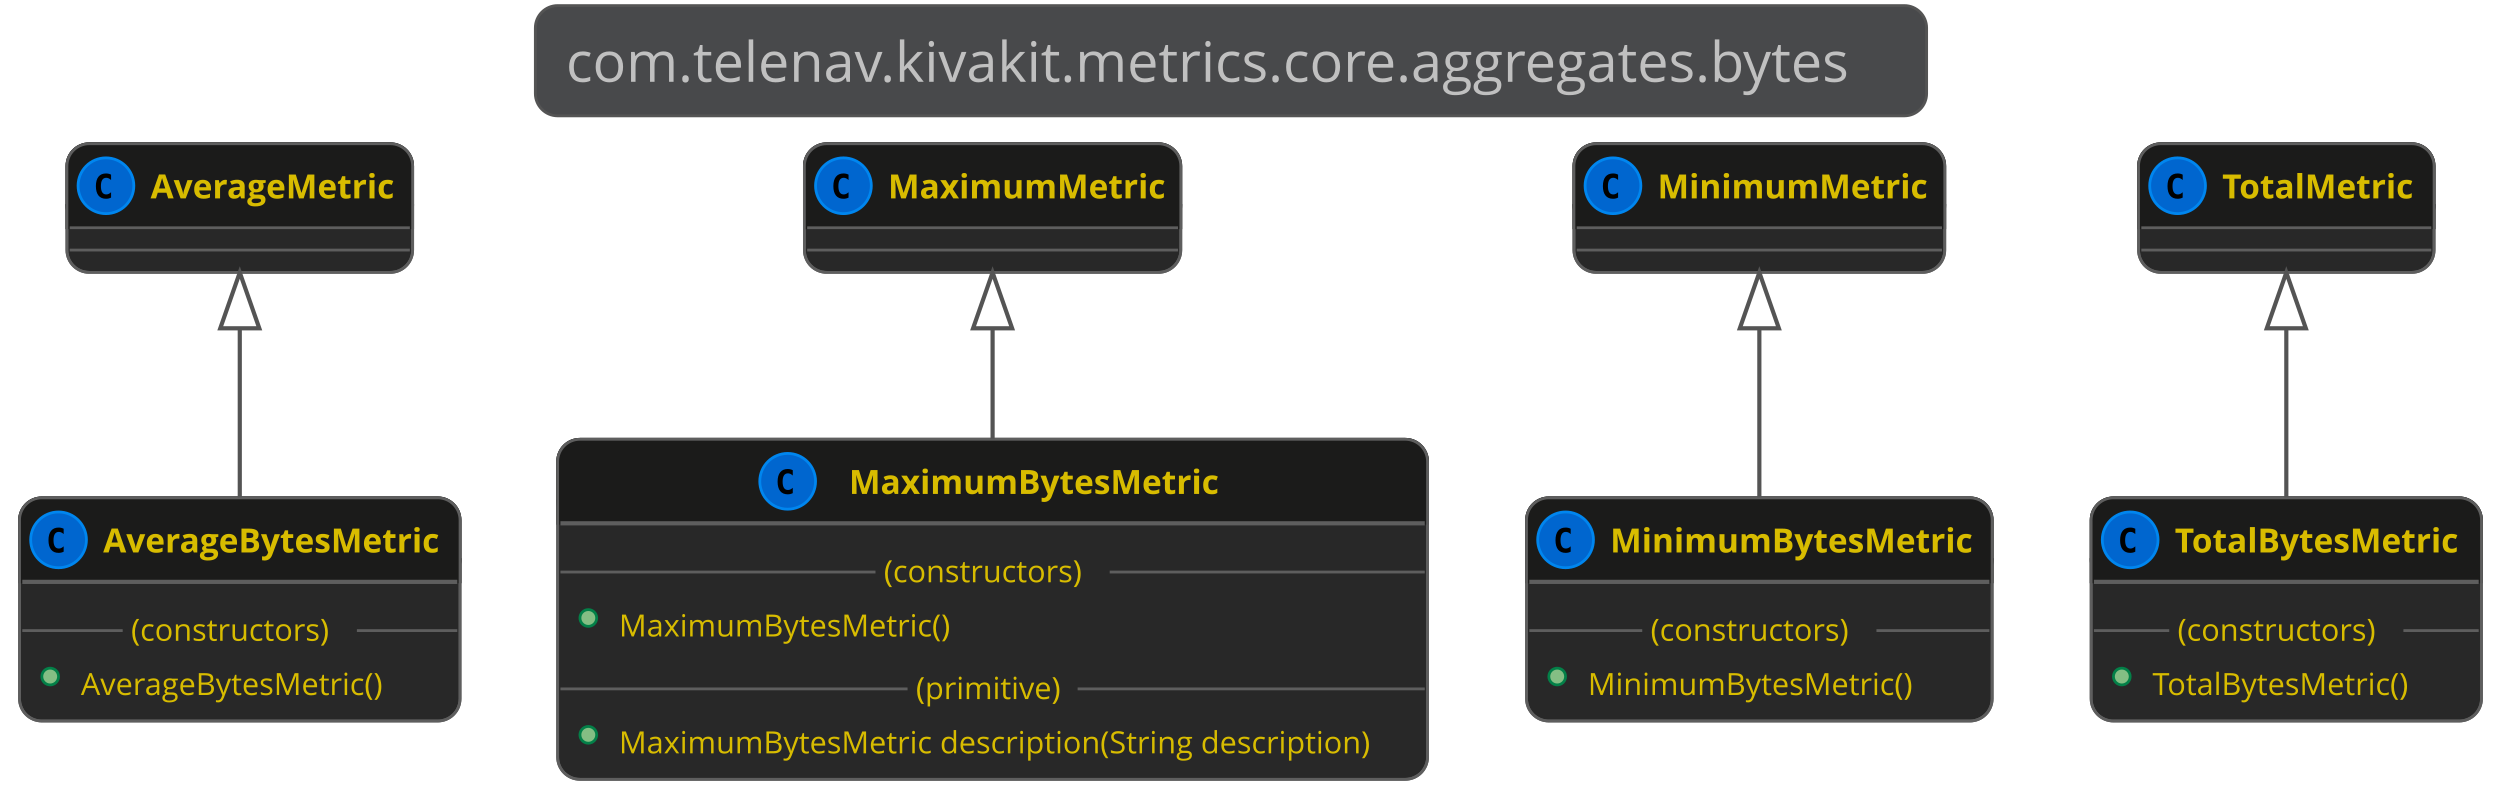
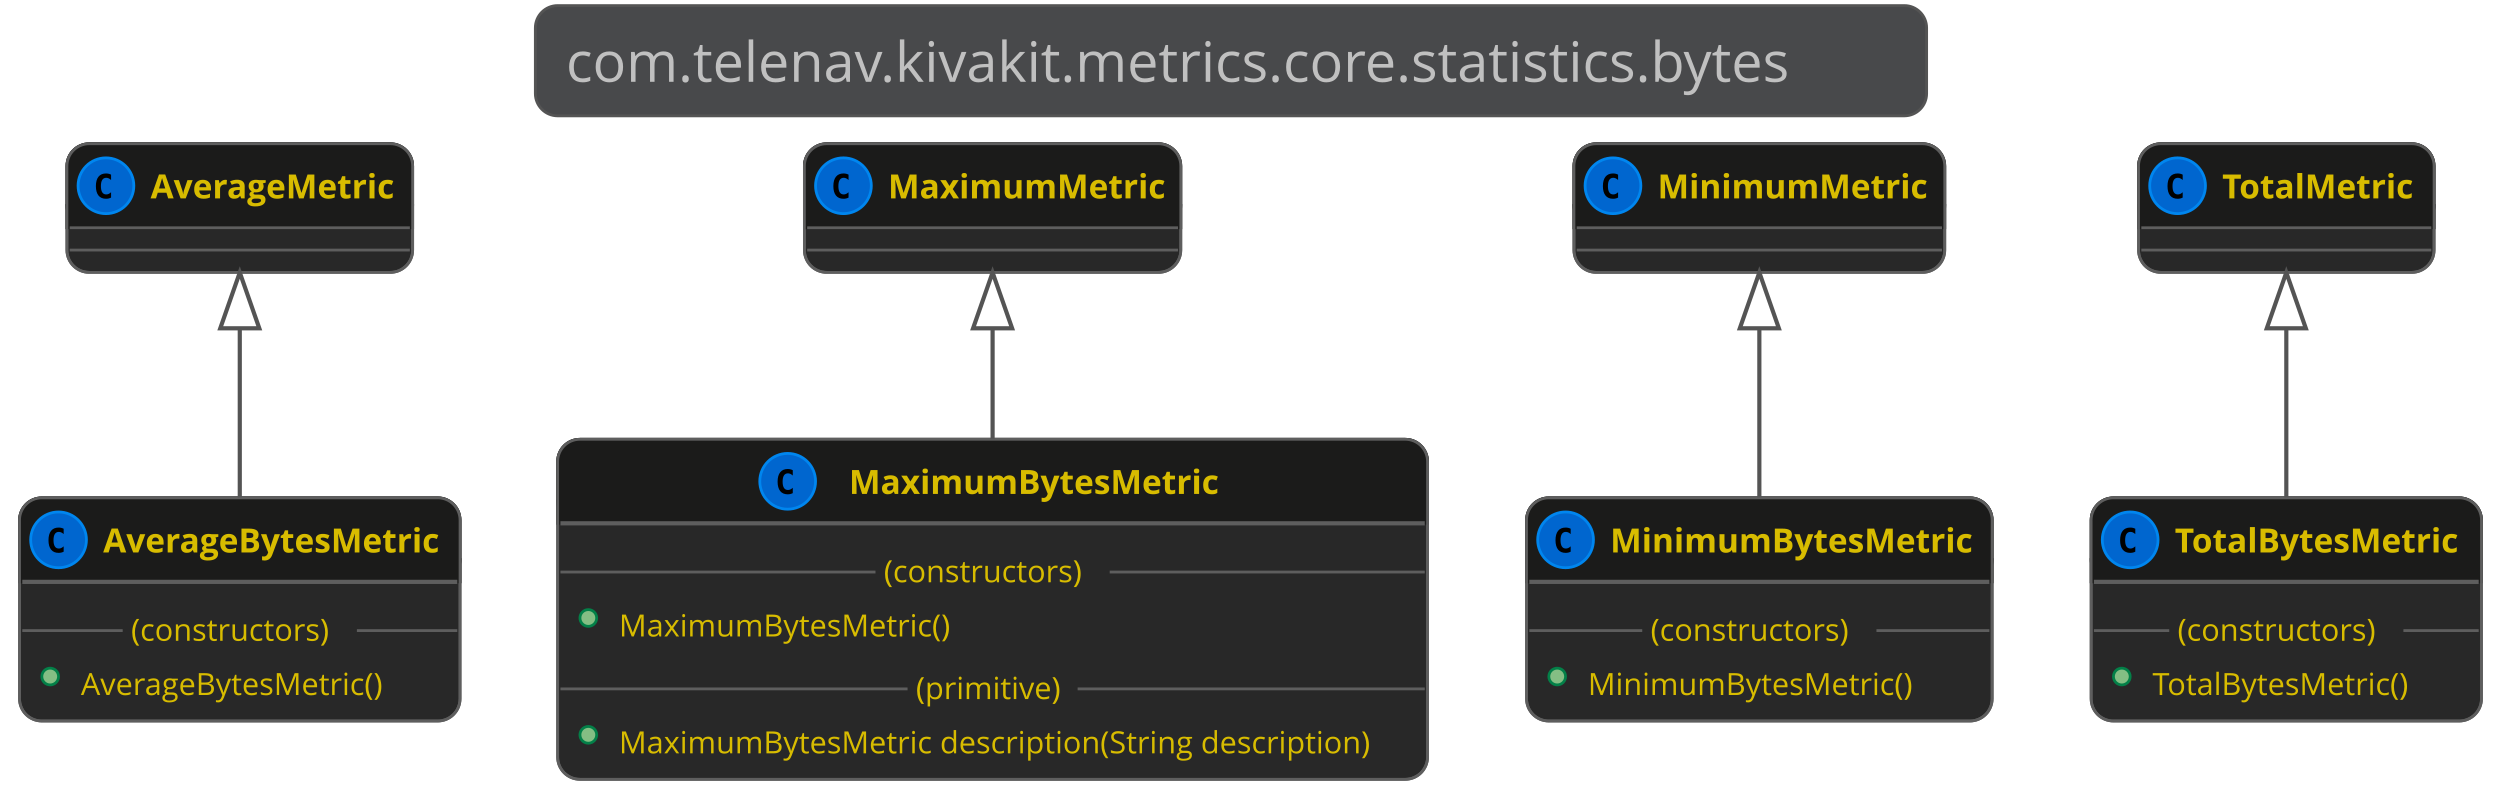
<svg xmlns="http://www.w3.org/2000/svg" contentScriptType="application/ecmascript" contentStyleType="text/css" height="297.917px" preserveAspectRatio="none" style="width:934px;height:297px;background:#333333;" version="1.1" viewBox="0 0 934 297" width="934.375px" zoomAndPan="magnify">
  <defs />
  <g>
    <rect fill="#48494B" height="41.203" rx="8.333" ry="8.333" style="stroke:#545454;stroke-width:1.042;" width="519.792" x="200" y="2.083" />
-     <text fill="#C0C0C0" font-family="Open Sans,Avenir,Nunito,Arial,Helvetica,SansSerif" font-size="20.833" lengthAdjust="spacing" textLength="496.875" x="211.458" y="30.558">com.telenav.kivakit.metrics.core.aggregates.bytes</text>
+     <text fill="#C0C0C0" font-family="Open Sans,Avenir,Nunito,Arial,Helvetica,SansSerif" font-size="20.833" lengthAdjust="spacing" textLength="496.875" x="211.458" y="30.558">com.telenav.kivakit.metrics.core.statistics.bytes</text>
    <rect fill="#282828" height="48.055" id="AverageMetric" rx="8.333" ry="8.333" style="stroke:#5E5E5E;stroke-width:1.042;" width="129.167" x="25" y="53.703" />
    <rect fill="#1B1B1A" height="31.388" rx="8.333" ry="8.333" style="stroke:#1B1B1A;stroke-width:1.042;" width="129.167" x="25" y="53.703" />
    <rect fill="#1B1B1A" height="8.333" style="stroke:#1B1B1A;stroke-width:1.042;" width="129.167" x="25" y="76.758" />
    <rect fill="none" height="48.055" id="AverageMetric" rx="8.333" ry="8.333" style="stroke:#5E5E5E;stroke-width:1.042;" width="129.167" x="25" y="53.703" />
    <ellipse cx="39.583" cy="69.397" fill="#0066CF" rx="10.417" ry="10.417" style="stroke:#0086EF;stroke-width:1.042;" />
    <path d="M41.494,73.822 Q41.066,74.042 40.596,74.152 Q40.127,74.261 39.608,74.261 Q37.764,74.261 36.794,73.047 Q35.824,71.832 35.824,69.537 Q35.824,67.236 36.794,66.022 Q37.764,64.807 39.608,64.807 Q40.127,64.807 40.603,64.917 Q41.079,65.027 41.494,65.247 L41.494,67.249 Q41.03,66.821 40.593,66.623 Q40.157,66.425 39.693,66.425 Q38.704,66.425 38.201,67.209 Q37.697,67.993 37.697,69.537 Q37.697,71.075 38.201,71.86 Q38.704,72.644 39.693,72.644 Q40.157,72.644 40.593,72.446 Q41.03,72.247 41.494,71.82 Z " fill="#000000" />
    <text fill="#D8BC00" font-family="Open Sans,Avenir,Nunito,Arial,Helvetica,SansSerif" font-size="12.5" font-weight="bold" lengthAdjust="spacing" textLength="91.667" x="56.25" y="74.121">AverageMetric</text>
    <line style="stroke:#5E5E5E;stroke-width:1.042;" x1="26.042" x2="153.125" y1="85.091" y2="85.091" />
    <line style="stroke:#5E5E5E;stroke-width:1.042;" x1="26.042" x2="153.125" y1="93.424" y2="93.424" />
    <rect codeLine="8" fill="#282828" height="83.378" id="AverageBytesMetric" rx="8.333" ry="8.333" style="stroke:#5E5E5E;stroke-width:1.042;" width="164.583" x="7.292" y="185.994" />
    <rect fill="#1B1B1A" height="31.388" rx="8.333" ry="8.333" style="stroke:#1B1B1A;stroke-width:1.042;" width="164.583" x="7.292" y="185.994" />
    <rect fill="#1B1B1A" height="8.333" style="stroke:#1B1B1A;stroke-width:1.042;" width="164.583" x="7.292" y="209.049" />
    <rect codeLine="8" fill="none" height="83.378" id="AverageBytesMetric" rx="8.333" ry="8.333" style="stroke:#5E5E5E;stroke-width:1.042;" width="164.583" x="7.292" y="185.994" />
    <ellipse cx="21.875" cy="201.689" fill="#0066CF" rx="10.417" ry="10.417" style="stroke:#0086EF;stroke-width:1.042;" />
    <path d="M23.785,206.114 Q23.358,206.333 22.888,206.443 Q22.418,206.553 21.899,206.553 Q20.056,206.553 19.086,205.339 Q18.115,204.124 18.115,201.829 Q18.115,199.528 19.086,198.313 Q20.056,197.099 21.899,197.099 Q22.418,197.099 22.894,197.209 Q23.37,197.319 23.785,197.538 L23.785,199.54 Q23.322,199.113 22.885,198.915 Q22.449,198.716 21.985,198.716 Q20.996,198.716 20.493,199.5 Q19.989,200.285 19.989,201.829 Q19.989,203.367 20.493,204.151 Q20.996,204.936 21.985,204.936 Q22.449,204.936 22.885,204.737 Q23.322,204.539 23.785,204.112 Z " fill="#000000" />
    <text fill="#D8BC00" font-family="Open Sans,Avenir,Nunito,Arial,Helvetica,SansSerif" font-size="12.5" font-weight="bold" lengthAdjust="spacing" textLength="127.083" x="38.542" y="206.413">AverageBytesMetric</text>
    <line style="stroke:#5E5E5E;stroke-width:1.562;" x1="8.333" x2="170.833" y1="217.383" y2="217.383" />
    <ellipse cx="18.75" cy="252.753" fill="#84BE84" rx="3.125" ry="3.125" style="stroke:#038048;stroke-width:1.042;" />
    <text fill="#D8BC00" font-family="Open Sans,Avenir,Nunito,Arial,Helvetica,SansSerif" font-size="11.458" lengthAdjust="spacing" textLength="117.708" x="30.208" y="259.664">AverageBytesMetric()</text>
    <line style="stroke:#5E5E5E;stroke-width:1.042;" x1="8.333" x2="45.833" y1="235.589" y2="235.589" />
    <text fill="#D8BC00" font-family="Open Sans,Avenir,Nunito,Arial,Helvetica,SansSerif" font-size="11.458" lengthAdjust="spacing" textLength="81.25" x="48.958" y="239.398">(constructors)</text>
    <line style="stroke:#5E5E5E;stroke-width:1.042;" x1="133.333" x2="170.833" y1="235.589" y2="235.589" />
    <rect fill="#282828" height="48.055" id="MaximumMetric" rx="8.333" ry="8.333" style="stroke:#5E5E5E;stroke-width:1.042;" width="140.625" x="300.521" y="53.703" />
    <rect fill="#1B1B1A" height="31.388" rx="8.333" ry="8.333" style="stroke:#1B1B1A;stroke-width:1.042;" width="140.625" x="300.521" y="53.703" />
    <rect fill="#1B1B1A" height="8.333" style="stroke:#1B1B1A;stroke-width:1.042;" width="140.625" x="300.521" y="76.758" />
    <rect fill="none" height="48.055" id="MaximumMetric" rx="8.333" ry="8.333" style="stroke:#5E5E5E;stroke-width:1.042;" width="140.625" x="300.521" y="53.703" />
    <ellipse cx="315.104" cy="69.397" fill="#0066CF" rx="10.417" ry="10.417" style="stroke:#0086EF;stroke-width:1.042;" />
    <path d="M317.015,73.822 Q316.587,74.042 316.117,74.152 Q315.647,74.261 315.129,74.261 Q313.285,74.261 312.315,73.047 Q311.344,71.832 311.344,69.537 Q311.344,67.236 312.315,66.022 Q313.285,64.807 315.129,64.807 Q315.647,64.807 316.123,64.917 Q316.599,65.027 317.015,65.247 L317.015,67.249 Q316.551,66.821 316.114,66.623 Q315.678,66.425 315.214,66.425 Q314.225,66.425 313.722,67.209 Q313.218,67.993 313.218,69.537 Q313.218,71.075 313.722,71.86 Q314.225,72.644 315.214,72.644 Q315.678,72.644 316.114,72.446 Q316.551,72.247 317.015,71.82 Z " fill="#000000" />
    <text fill="#D8BC00" font-family="Open Sans,Avenir,Nunito,Arial,Helvetica,SansSerif" font-size="12.5" font-weight="bold" lengthAdjust="spacing" textLength="103.125" x="331.771" y="74.121">MaximumMetric</text>
    <line style="stroke:#5E5E5E;stroke-width:1.042;" x1="301.562" x2="440.104" y1="85.091" y2="85.091" />
    <line style="stroke:#5E5E5E;stroke-width:1.042;" x1="301.562" x2="440.104" y1="93.424" y2="93.424" />
    <rect codeLine="15" fill="#282828" height="127.034" id="MaximumBytesMetric" rx="8.333" ry="8.333" style="stroke:#5E5E5E;stroke-width:1.042;" width="325" x="208.333" y="164.119" />
    <rect fill="#1B1B1A" height="31.388" rx="8.333" ry="8.333" style="stroke:#1B1B1A;stroke-width:1.042;" width="325" x="208.333" y="164.119" />
    <rect fill="#1B1B1A" height="8.333" style="stroke:#1B1B1A;stroke-width:1.042;" width="325" x="208.333" y="187.174" />
    <rect codeLine="15" fill="none" height="127.034" id="MaximumBytesMetric" rx="8.333" ry="8.333" style="stroke:#5E5E5E;stroke-width:1.042;" width="325" x="208.333" y="164.119" />
    <ellipse cx="294.271" cy="179.814" fill="#0066CF" rx="10.417" ry="10.417" style="stroke:#0086EF;stroke-width:1.042;" />
    <path d="M296.181,184.239 Q295.754,184.458 295.284,184.568 Q294.814,184.678 294.295,184.678 Q292.452,184.678 291.481,183.464 Q290.511,182.249 290.511,179.954 Q290.511,177.653 291.481,176.438 Q292.452,175.224 294.295,175.224 Q294.814,175.224 295.29,175.334 Q295.766,175.444 296.181,175.663 L296.181,177.665 Q295.717,177.238 295.281,177.04 Q294.845,176.841 294.381,176.841 Q293.392,176.841 292.888,177.625 Q292.385,178.41 292.385,179.954 Q292.385,181.492 292.888,182.276 Q293.392,183.061 294.381,183.061 Q294.845,183.061 295.281,182.862 Q295.717,182.664 296.181,182.237 Z " fill="#000000" />
    <text fill="#D8BC00" font-family="Open Sans,Avenir,Nunito,Arial,Helvetica,SansSerif" font-size="12.5" font-weight="bold" lengthAdjust="spacing" textLength="138.542" x="317.188" y="184.538">MaximumBytesMetric</text>
    <line style="stroke:#5E5E5E;stroke-width:1.562;" x1="209.375" x2="532.292" y1="195.508" y2="195.508" />
    <ellipse cx="219.792" cy="230.878" fill="#84BE84" rx="3.125" ry="3.125" style="stroke:#038048;stroke-width:1.042;" />
    <text fill="#D8BC00" font-family="Open Sans,Avenir,Nunito,Arial,Helvetica,SansSerif" font-size="11.458" lengthAdjust="spacing" textLength="126.042" x="231.25" y="237.789">MaximumBytesMetric()</text>
    <line style="stroke:#5E5E5E;stroke-width:1.042;" x1="209.375" x2="327.083" y1="213.714" y2="213.714" />
    <text fill="#D8BC00" font-family="Open Sans,Avenir,Nunito,Arial,Helvetica,SansSerif" font-size="11.458" lengthAdjust="spacing" textLength="81.25" x="330.208" y="217.523">(constructors)</text>
    <line style="stroke:#5E5E5E;stroke-width:1.042;" x1="414.583" x2="532.292" y1="213.714" y2="213.714" />
    <ellipse cx="219.792" cy="274.534" fill="#84BE84" rx="3.125" ry="3.125" style="stroke:#038048;stroke-width:1.042;" />
    <text fill="#D8BC00" font-family="Open Sans,Avenir,Nunito,Arial,Helvetica,SansSerif" font-size="11.458" lengthAdjust="spacing" textLength="292.708" x="231.25" y="281.445">MaximumBytesMetric description(String description)</text>
    <line style="stroke:#5E5E5E;stroke-width:1.042;" x1="209.375" x2="339.062" y1="257.37" y2="257.37" />
    <text fill="#D8BC00" font-family="Open Sans,Avenir,Nunito,Arial,Helvetica,SansSerif" font-size="11.458" lengthAdjust="spacing" textLength="57.292" x="342.188" y="261.18">(primitive)</text>
    <line style="stroke:#5E5E5E;stroke-width:1.042;" x1="402.604" x2="532.292" y1="257.37" y2="257.37" />
    <rect fill="#282828" height="48.055" id="MinimumMetric" rx="8.333" ry="8.333" style="stroke:#5E5E5E;stroke-width:1.042;" width="138.542" x="588.021" y="53.703" />
    <rect fill="#1B1B1A" height="31.388" rx="8.333" ry="8.333" style="stroke:#1B1B1A;stroke-width:1.042;" width="138.542" x="588.021" y="53.703" />
    <rect fill="#1B1B1A" height="8.333" style="stroke:#1B1B1A;stroke-width:1.042;" width="138.542" x="588.021" y="76.758" />
    <rect fill="none" height="48.055" id="MinimumMetric" rx="8.333" ry="8.333" style="stroke:#5E5E5E;stroke-width:1.042;" width="138.542" x="588.021" y="53.703" />
    <ellipse cx="602.604" cy="69.397" fill="#0066CF" rx="10.417" ry="10.417" style="stroke:#0086EF;stroke-width:1.042;" />
    <path d="M604.515,73.822 Q604.087,74.042 603.617,74.152 Q603.147,74.261 602.629,74.261 Q600.785,74.261 599.815,73.047 Q598.844,71.832 598.844,69.537 Q598.844,67.236 599.815,66.022 Q600.785,64.807 602.629,64.807 Q603.147,64.807 603.624,64.917 Q604.1,65.027 604.515,65.247 L604.515,67.249 Q604.051,66.821 603.614,66.623 Q603.178,66.425 602.714,66.425 Q601.725,66.425 601.222,67.209 Q600.718,67.993 600.718,69.537 Q600.718,71.075 601.222,71.86 Q601.725,72.644 602.714,72.644 Q603.178,72.644 603.614,72.446 Q604.051,72.247 604.515,71.82 Z " fill="#000000" />
    <text fill="#D8BC00" font-family="Open Sans,Avenir,Nunito,Arial,Helvetica,SansSerif" font-size="12.5" font-weight="bold" lengthAdjust="spacing" textLength="101.042" x="619.271" y="74.121">MinimumMetric</text>
    <line style="stroke:#5E5E5E;stroke-width:1.042;" x1="589.062" x2="725.521" y1="85.091" y2="85.091" />
    <line style="stroke:#5E5E5E;stroke-width:1.042;" x1="589.062" x2="725.521" y1="93.424" y2="93.424" />
    <rect codeLine="24" fill="#282828" height="83.378" id="MinimumBytesMetric" rx="8.333" ry="8.333" style="stroke:#5E5E5E;stroke-width:1.042;" width="173.958" x="570.312" y="185.994" />
    <rect fill="#1B1B1A" height="31.388" rx="8.333" ry="8.333" style="stroke:#1B1B1A;stroke-width:1.042;" width="173.958" x="570.312" y="185.994" />
    <rect fill="#1B1B1A" height="8.333" style="stroke:#1B1B1A;stroke-width:1.042;" width="173.958" x="570.312" y="209.049" />
    <rect codeLine="24" fill="none" height="83.378" id="MinimumBytesMetric" rx="8.333" ry="8.333" style="stroke:#5E5E5E;stroke-width:1.042;" width="173.958" x="570.312" y="185.994" />
    <ellipse cx="584.896" cy="201.689" fill="#0066CF" rx="10.417" ry="10.417" style="stroke:#0086EF;stroke-width:1.042;" />
    <path d="M586.806,206.114 Q586.379,206.333 585.909,206.443 Q585.439,206.553 584.92,206.553 Q583.077,206.553 582.106,205.339 Q581.136,204.124 581.136,201.829 Q581.136,199.528 582.106,198.313 Q583.077,197.099 584.92,197.099 Q585.439,197.099 585.915,197.209 Q586.391,197.319 586.806,197.538 L586.806,199.54 Q586.342,199.113 585.906,198.915 Q585.47,198.716 585.006,198.716 Q584.017,198.716 583.513,199.5 Q583.01,200.285 583.01,201.829 Q583.01,203.367 583.513,204.151 Q584.017,204.936 585.006,204.936 Q585.47,204.936 585.906,204.737 Q586.342,204.539 586.806,204.112 Z " fill="#000000" />
    <text fill="#D8BC00" font-family="Open Sans,Avenir,Nunito,Arial,Helvetica,SansSerif" font-size="12.5" font-weight="bold" lengthAdjust="spacing" textLength="136.458" x="601.562" y="206.413">MinimumBytesMetric</text>
    <line style="stroke:#5E5E5E;stroke-width:1.562;" x1="571.354" x2="743.229" y1="217.383" y2="217.383" />
    <ellipse cx="581.771" cy="252.753" fill="#84BE84" rx="3.125" ry="3.125" style="stroke:#038048;stroke-width:1.042;" />
    <text fill="#D8BC00" font-family="Open Sans,Avenir,Nunito,Arial,Helvetica,SansSerif" font-size="11.458" lengthAdjust="spacing" textLength="122.917" x="593.229" y="259.664">MinimumBytesMetric()</text>
    <line style="stroke:#5E5E5E;stroke-width:1.042;" x1="571.354" x2="613.542" y1="235.589" y2="235.589" />
    <text fill="#D8BC00" font-family="Open Sans,Avenir,Nunito,Arial,Helvetica,SansSerif" font-size="11.458" lengthAdjust="spacing" textLength="81.25" x="616.667" y="239.398">(constructors)</text>
    <line style="stroke:#5E5E5E;stroke-width:1.042;" x1="701.042" x2="743.229" y1="235.589" y2="235.589" />
    <rect fill="#282828" height="48.055" id="TotalMetric" rx="8.333" ry="8.333" style="stroke:#5E5E5E;stroke-width:1.042;" width="110.417" x="798.958" y="53.703" />
    <rect fill="#1B1B1A" height="31.388" rx="8.333" ry="8.333" style="stroke:#1B1B1A;stroke-width:1.042;" width="110.417" x="798.958" y="53.703" />
    <rect fill="#1B1B1A" height="8.333" style="stroke:#1B1B1A;stroke-width:1.042;" width="110.417" x="798.958" y="76.758" />
    <rect fill="none" height="48.055" id="TotalMetric" rx="8.333" ry="8.333" style="stroke:#5E5E5E;stroke-width:1.042;" width="110.417" x="798.958" y="53.703" />
    <ellipse cx="813.542" cy="69.397" fill="#0066CF" rx="10.417" ry="10.417" style="stroke:#0086EF;stroke-width:1.042;" />
    <path d="M815.452,73.822 Q815.025,74.042 814.555,74.152 Q814.085,74.261 813.566,74.261 Q811.723,74.261 810.752,73.047 Q809.782,71.832 809.782,69.537 Q809.782,67.236 810.752,66.022 Q811.723,64.807 813.566,64.807 Q814.085,64.807 814.561,64.917 Q815.037,65.027 815.452,65.247 L815.452,67.249 Q814.988,66.821 814.552,66.623 Q814.115,66.425 813.652,66.425 Q812.663,66.425 812.159,67.209 Q811.656,67.993 811.656,69.537 Q811.656,71.075 812.159,71.86 Q812.663,72.644 813.652,72.644 Q814.115,72.644 814.552,72.446 Q814.988,72.247 815.452,71.82 Z " fill="#000000" />
    <text fill="#D8BC00" font-family="Open Sans,Avenir,Nunito,Arial,Helvetica,SansSerif" font-size="12.5" font-weight="bold" lengthAdjust="spacing" textLength="72.917" x="830.208" y="74.121">TotalMetric</text>
    <line style="stroke:#5E5E5E;stroke-width:1.042;" x1="800" x2="908.333" y1="85.091" y2="85.091" />
    <line style="stroke:#5E5E5E;stroke-width:1.042;" x1="800" x2="908.333" y1="93.424" y2="93.424" />
    <rect codeLine="31" fill="#282828" height="83.378" id="TotalBytesMetric" rx="8.333" ry="8.333" style="stroke:#5E5E5E;stroke-width:1.042;" width="145.833" x="781.25" y="185.994" />
    <rect fill="#1B1B1A" height="31.388" rx="8.333" ry="8.333" style="stroke:#1B1B1A;stroke-width:1.042;" width="145.833" x="781.25" y="185.994" />
    <rect fill="#1B1B1A" height="8.333" style="stroke:#1B1B1A;stroke-width:1.042;" width="145.833" x="781.25" y="209.049" />
    <rect codeLine="31" fill="none" height="83.378" id="TotalBytesMetric" rx="8.333" ry="8.333" style="stroke:#5E5E5E;stroke-width:1.042;" width="145.833" x="781.25" y="185.994" />
    <ellipse cx="795.833" cy="201.689" fill="#0066CF" rx="10.417" ry="10.417" style="stroke:#0086EF;stroke-width:1.042;" />
    <path d="M797.744,206.114 Q797.317,206.333 796.846,206.443 Q796.376,206.553 795.858,206.553 Q794.014,206.553 793.044,205.339 Q792.074,204.124 792.074,201.829 Q792.074,199.528 793.044,198.313 Q794.014,197.099 795.858,197.099 Q796.376,197.099 796.853,197.209 Q797.329,197.319 797.744,197.538 L797.744,199.54 Q797.28,199.113 796.843,198.915 Q796.407,198.716 795.943,198.716 Q794.954,198.716 794.451,199.5 Q793.947,200.285 793.947,201.829 Q793.947,203.367 794.451,204.151 Q794.954,204.936 795.943,204.936 Q796.407,204.936 796.843,204.737 Q797.28,204.539 797.744,204.112 Z " fill="#000000" />
    <text fill="#D8BC00" font-family="Open Sans,Avenir,Nunito,Arial,Helvetica,SansSerif" font-size="12.5" font-weight="bold" lengthAdjust="spacing" textLength="108.333" x="812.5" y="206.413">TotalBytesMetric</text>
    <line style="stroke:#5E5E5E;stroke-width:1.562;" x1="782.292" x2="926.042" y1="217.383" y2="217.383" />
    <ellipse cx="792.708" cy="252.753" fill="#84BE84" rx="3.125" ry="3.125" style="stroke:#038048;stroke-width:1.042;" />
    <text fill="#D8BC00" font-family="Open Sans,Avenir,Nunito,Arial,Helvetica,SansSerif" font-size="11.458" lengthAdjust="spacing" textLength="100" x="804.167" y="259.664">TotalBytesMetric()</text>
    <line style="stroke:#5E5E5E;stroke-width:1.042;" x1="782.292" x2="810.417" y1="235.589" y2="235.589" />
    <text fill="#D8BC00" font-family="Open Sans,Avenir,Nunito,Arial,Helvetica,SansSerif" font-size="11.458" lengthAdjust="spacing" textLength="81.25" x="813.542" y="239.398">(constructors)</text>
    <line style="stroke:#5E5E5E;stroke-width:1.042;" x1="897.917" x2="926.042" y1="235.589" y2="235.589" />
    <path codeLine="7" d="M89.583,122.849 C89.583,142.807 89.583,166.255 89.583,185.807 " fill="none" id="AverageMetric-backto-AverageBytesMetric" style="stroke:#545454;stroke-width:1.562;" />
    <polygon fill="none" points="82.292,122.651,89.583,101.817,96.875,122.651,82.292,122.651" style="stroke:#545454;stroke-width:1.562;" />
    <path codeLine="14" d="M370.833,123.057 C370.833,135.963 370.833,150.307 370.833,164.109 " fill="none" id="MaximumMetric-backto-MaximumBytesMetric" style="stroke:#545454;stroke-width:1.562;" />
    <polygon fill="none" points="363.542,122.651,370.833,101.817,378.125,122.651,363.542,122.651" style="stroke:#545454;stroke-width:1.562;" />
    <path codeLine="23" d="M657.292,122.849 C657.292,142.807 657.292,166.255 657.292,185.807 " fill="none" id="MinimumMetric-backto-MinimumBytesMetric" style="stroke:#545454;stroke-width:1.562;" />
    <polygon fill="none" points="650,122.651,657.292,101.817,664.583,122.651,650,122.651" style="stroke:#545454;stroke-width:1.562;" />
    <path codeLine="30" d="M854.167,122.849 C854.167,142.807 854.167,166.255 854.167,185.807 " fill="none" id="TotalMetric-backto-TotalBytesMetric" style="stroke:#545454;stroke-width:1.562;" />
    <polygon fill="none" points="846.875,122.651,854.167,101.817,861.458,122.651,846.875,122.651" style="stroke:#545454;stroke-width:1.562;" />
  </g>
</svg>
